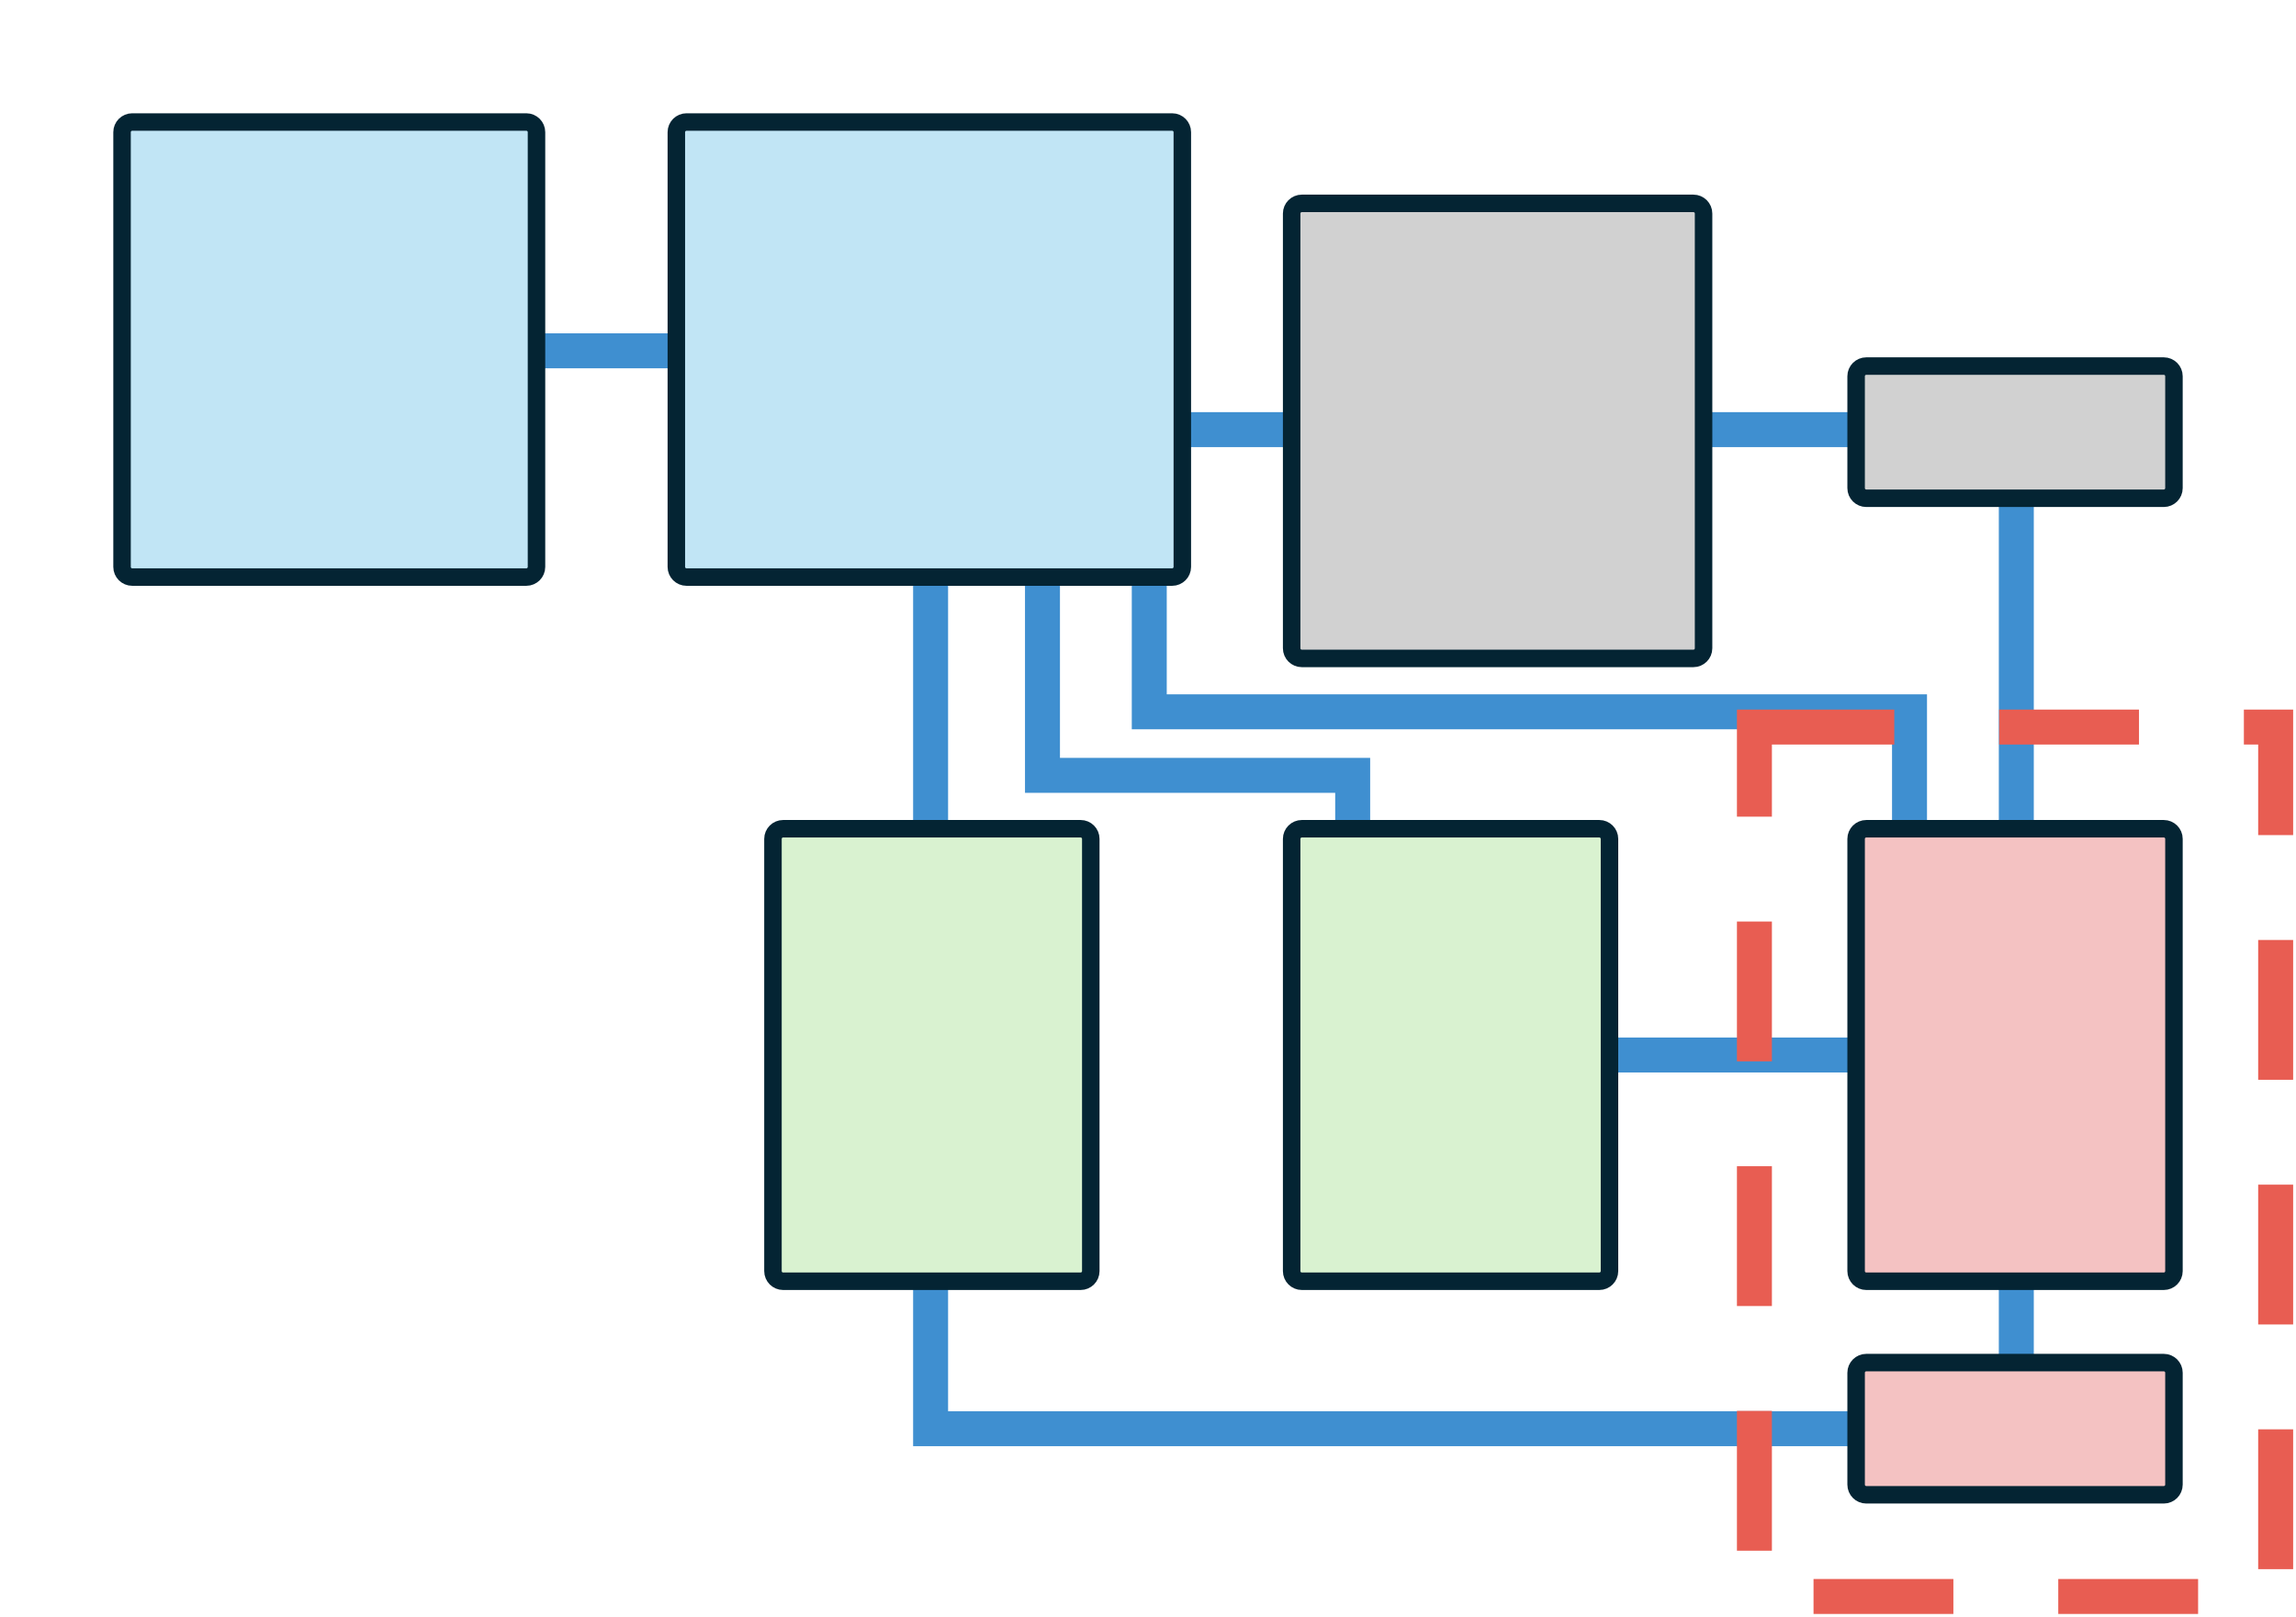
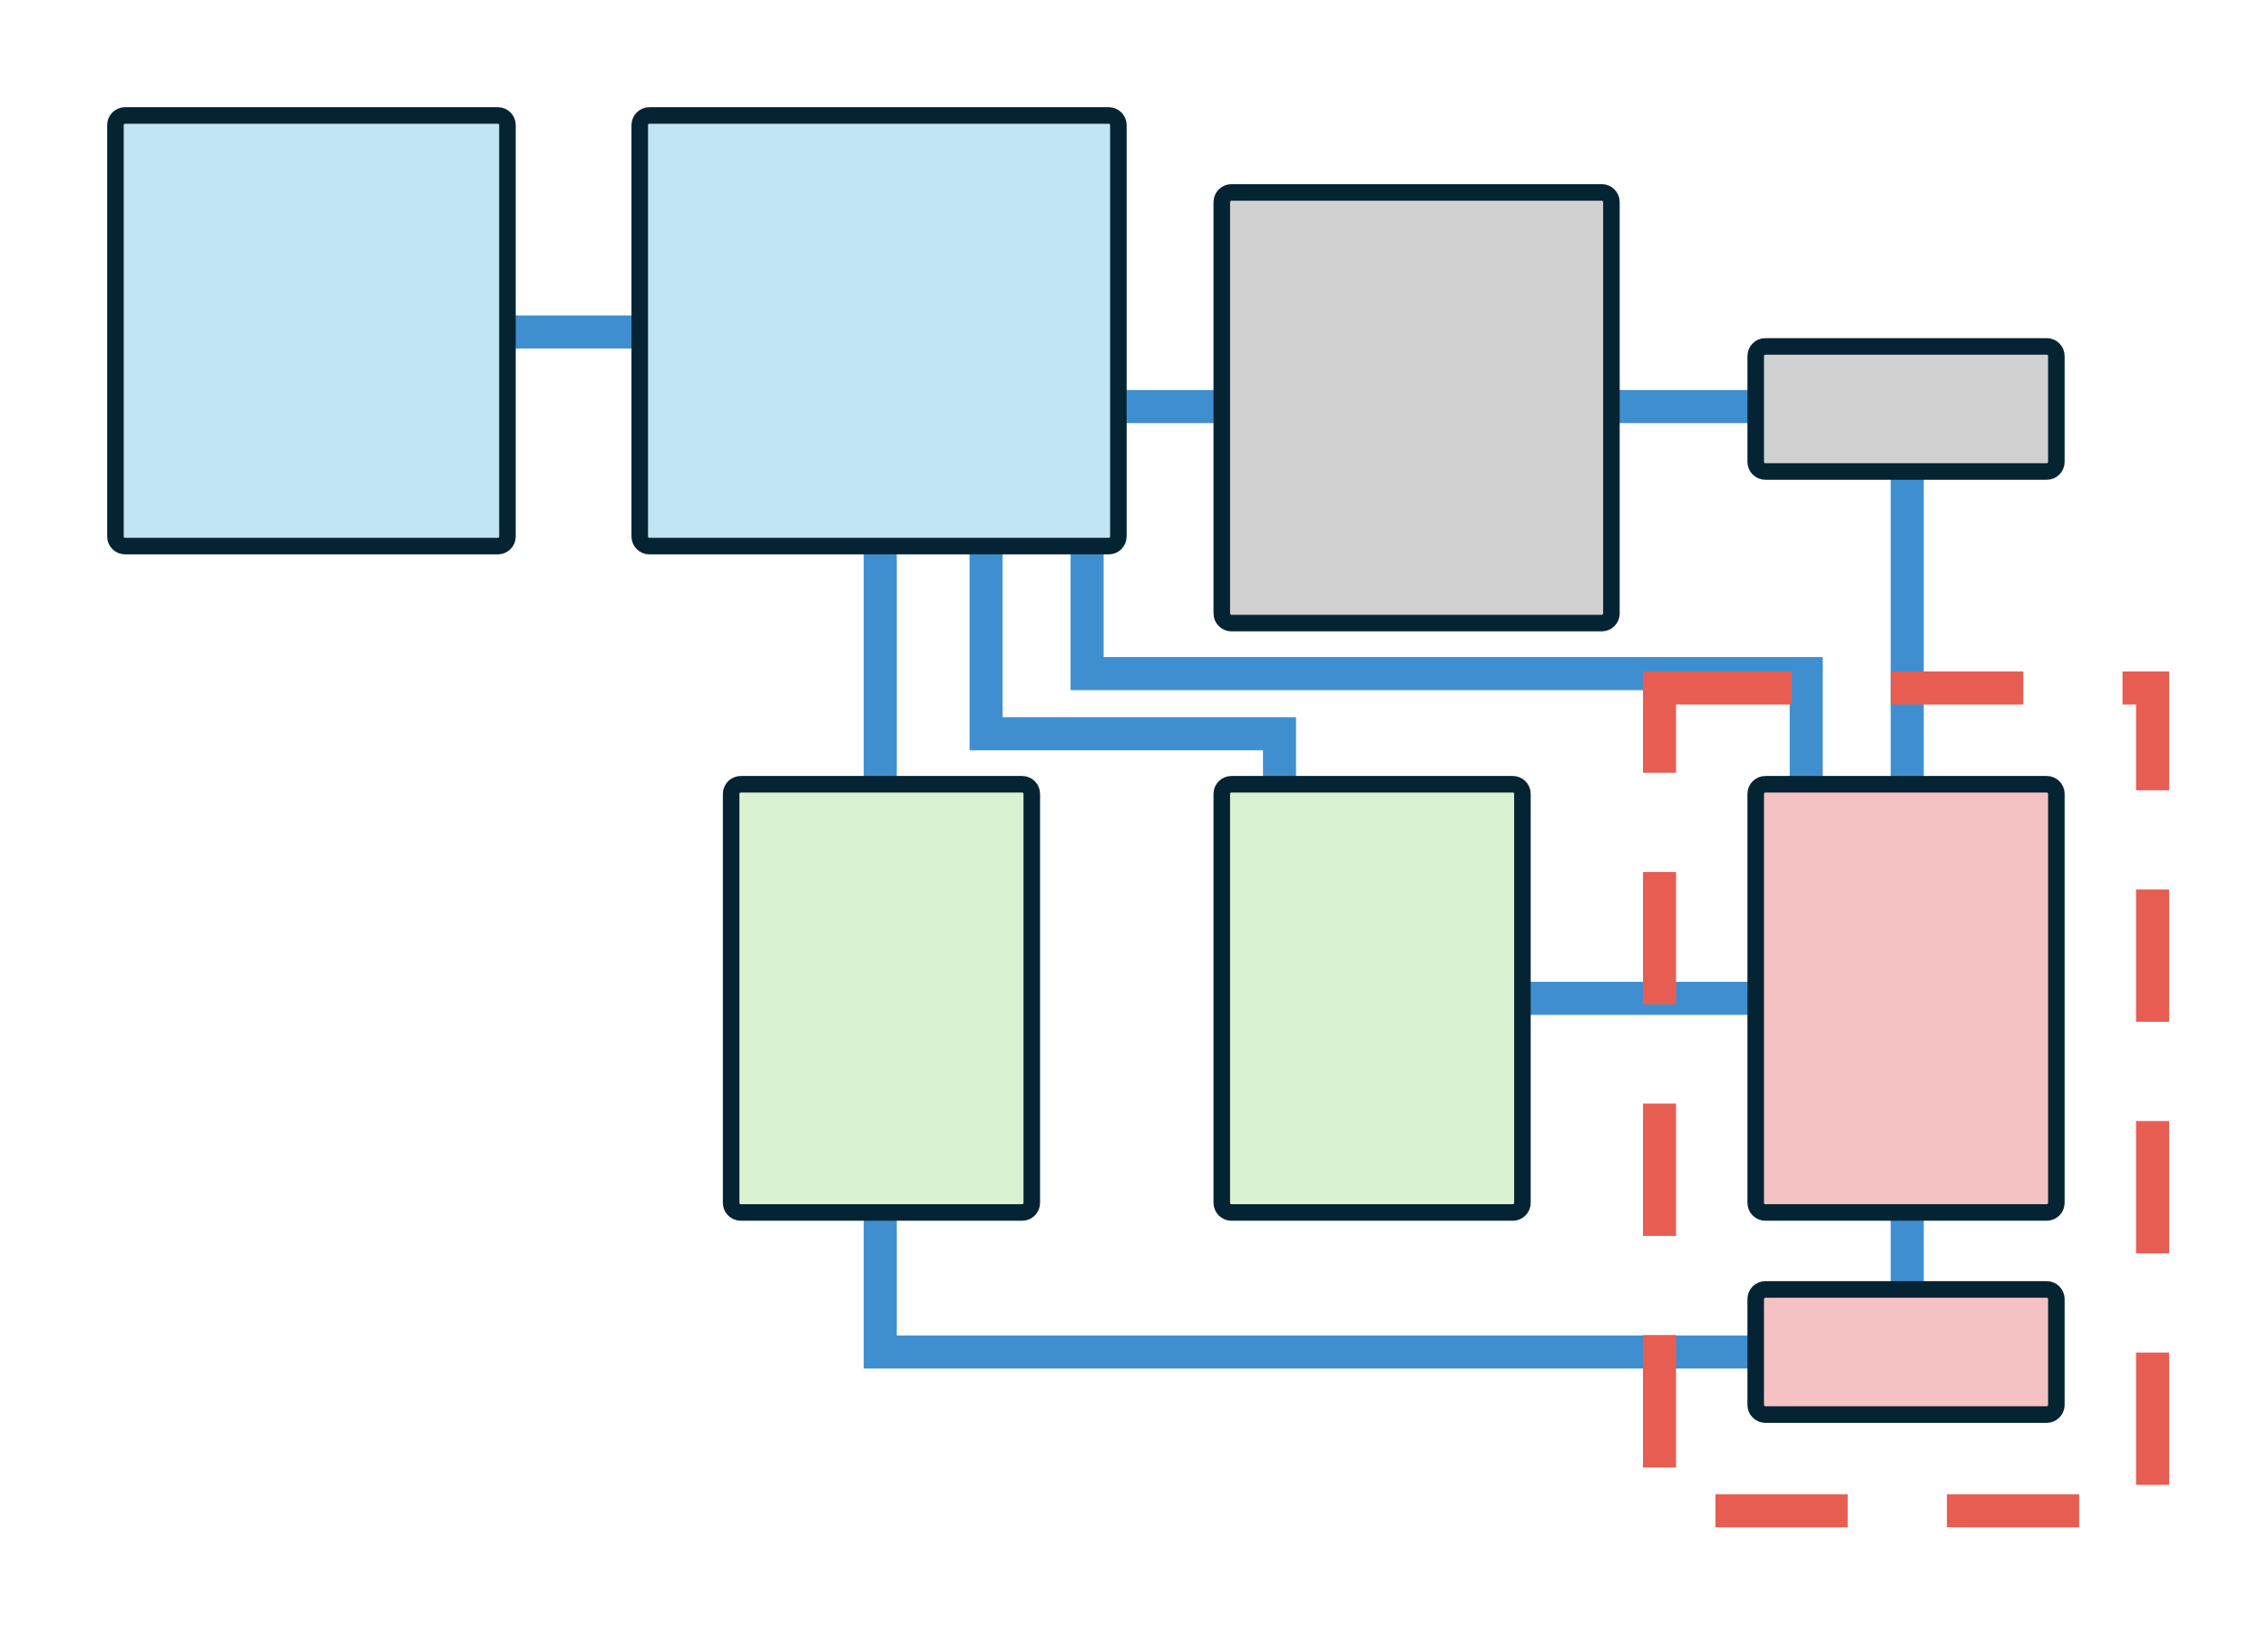
- <svg xmlns="http://www.w3.org/2000/svg" version="1.1" class="td-diagram" viewBox="-48 -48 903 636" preserveAspectRatio="xMidYMid meet" role="img">
+ <svg xmlns="http://www.w3.org/2000/svg" version="1.1" class="td-diagram" viewBox="-48 -48 943 676" preserveAspectRatio="xMidYMid meet" role="img">
  <path d="M163 90L218 90" fill="none" stroke="#3F8FD0" stroke-width="13.75" stroke-linecap="square" stroke-linejoin="miter" class="td-edge" data-edge="mainboard~toolhead_board" data-kind="signal" />
  <path d="M417 121L460 121" fill="none" stroke="#3F8FD0" stroke-width="13.75" stroke-linecap="square" stroke-linejoin="miter" class="td-edge" data-edge="toolhead_board~motor" data-kind="power" />
  <path d="M318 179L318 278" fill="none" stroke="#3F8FD0" stroke-width="13.75" stroke-linecap="square" stroke-linejoin="miter" class="td-edge" data-edge="toolhead_board~part_cooling_fan" data-kind="power" />
  <path d="M362 179L362 257L484 257L484 278" fill="none" stroke="#3F8FD0" stroke-width="13.75" stroke-linecap="square" stroke-linejoin="miter" class="td-edge" data-edge="toolhead_board~hotend_fan" data-kind="power" />
  <path d="M404 179L404 232L703 232L703 278" fill="none" stroke="#3F8FD0" stroke-width="13.75" stroke-linecap="square" stroke-linejoin="miter" class="td-edge" data-edge="toolhead_board~heatsink" data-kind="power" />
  <path d="M622 121L682 121" fill="none" stroke="#3F8FD0" stroke-width="13.75" stroke-linecap="square" stroke-linejoin="miter" class="td-edge" data-edge="motor~gears" data-kind="mechanical" />
  <path d="M745 148L745 278" fill="none" stroke="#3F8FD0" stroke-width="13.75" stroke-linecap="square" stroke-linejoin="miter" class="td-edge" data-edge="gears~heatsink" data-kind="filament" />
  <path d="M745 456L745 488" fill="none" stroke="#3F8FD0" stroke-width="13.75" stroke-linecap="square" stroke-linejoin="miter" class="td-edge" data-edge="heatsink~nozzle" data-kind="filament" />
  <path d="M585 367L682 367" fill="none" stroke="#3F8FD0" stroke-width="13.75" stroke-linecap="square" stroke-linejoin="miter" class="td-edge" data-edge="hotend_fan~heatsink" data-kind="air" />
  <path d="M318 456L318 514L682 514" fill="none" stroke="#3F8FD0" stroke-width="13.75" stroke-linecap="square" stroke-linejoin="miter" class="td-edge" data-edge="part_cooling_fan~nozzle" data-kind="air" />
  <g class="td-block" data-block="mainboard" data-group="control">
    <rect x="0" y="0" width="163" height="179" rx="4" fill="#C1E5F5" stroke="#042433" stroke-width="6.88" />
  </g>
  <g class="td-block" data-block="toolhead_board" data-group="control">
    <rect x="218" y="0" width="199" height="179" rx="4" fill="#C1E5F5" stroke="#042433" stroke-width="6.88" />
  </g>
  <g class="td-block" data-block="motor" data-group="drive">
    <rect x="460" y="32" width="162" height="179" rx="4" fill="#D1D1D1" stroke="#042433" stroke-width="6.88" />
  </g>
  <g class="td-block" data-block="gears" data-group="drive">
    <rect x="682" y="96" width="125" height="52" rx="4" fill="#D1D1D1" stroke="#042433" stroke-width="6.88" />
  </g>
  <g class="td-block" data-block="part_cooling_fan" data-group="cooling">
    <rect x="256" y="278" width="125" height="178" rx="4" fill="#D9F2D0" stroke="#042433" stroke-width="6.88" />
  </g>
  <g class="td-block" data-block="hotend_fan" data-group="cooling">
    <rect x="460" y="278" width="125" height="178" rx="4" fill="#D9F2D0" stroke="#042433" stroke-width="6.88" />
  </g>
  <g class="td-block is-tool" data-block="heatsink" data-group="hot">
    <rect x="682" y="278" width="125" height="178" rx="4" fill="#F4C2C2" stroke="#042433" stroke-width="6.88" />
  </g>
  <g class="td-block is-tool" data-block="nozzle" data-group="hot">
    <rect x="682" y="488" width="125" height="52" rx="4" fill="#F4C2C2" stroke="#042433" stroke-width="6.88" />
  </g>
  <path class="td-boundary" d="M642 238L847 238L847 580L642 580Z" fill="none" stroke="#E85D52" stroke-width="13.75" stroke-dasharray="55 41.25" stroke-linejoin="miter" />
</svg>
